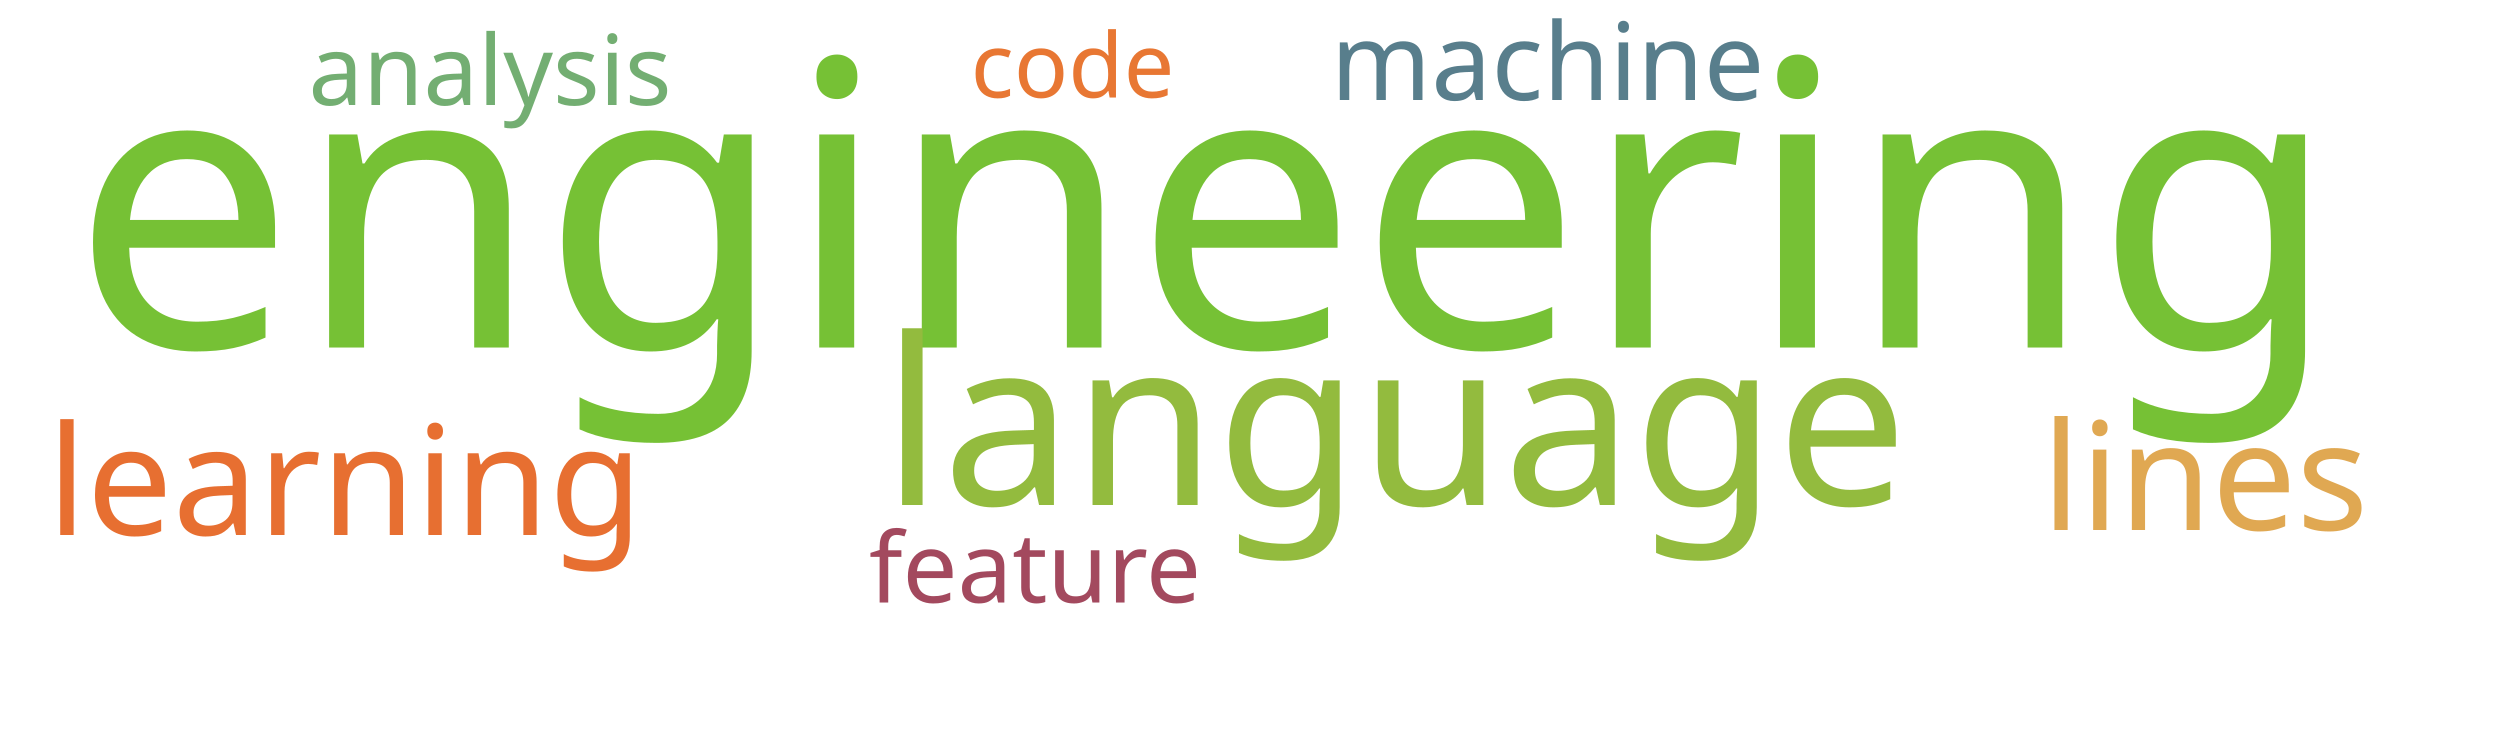
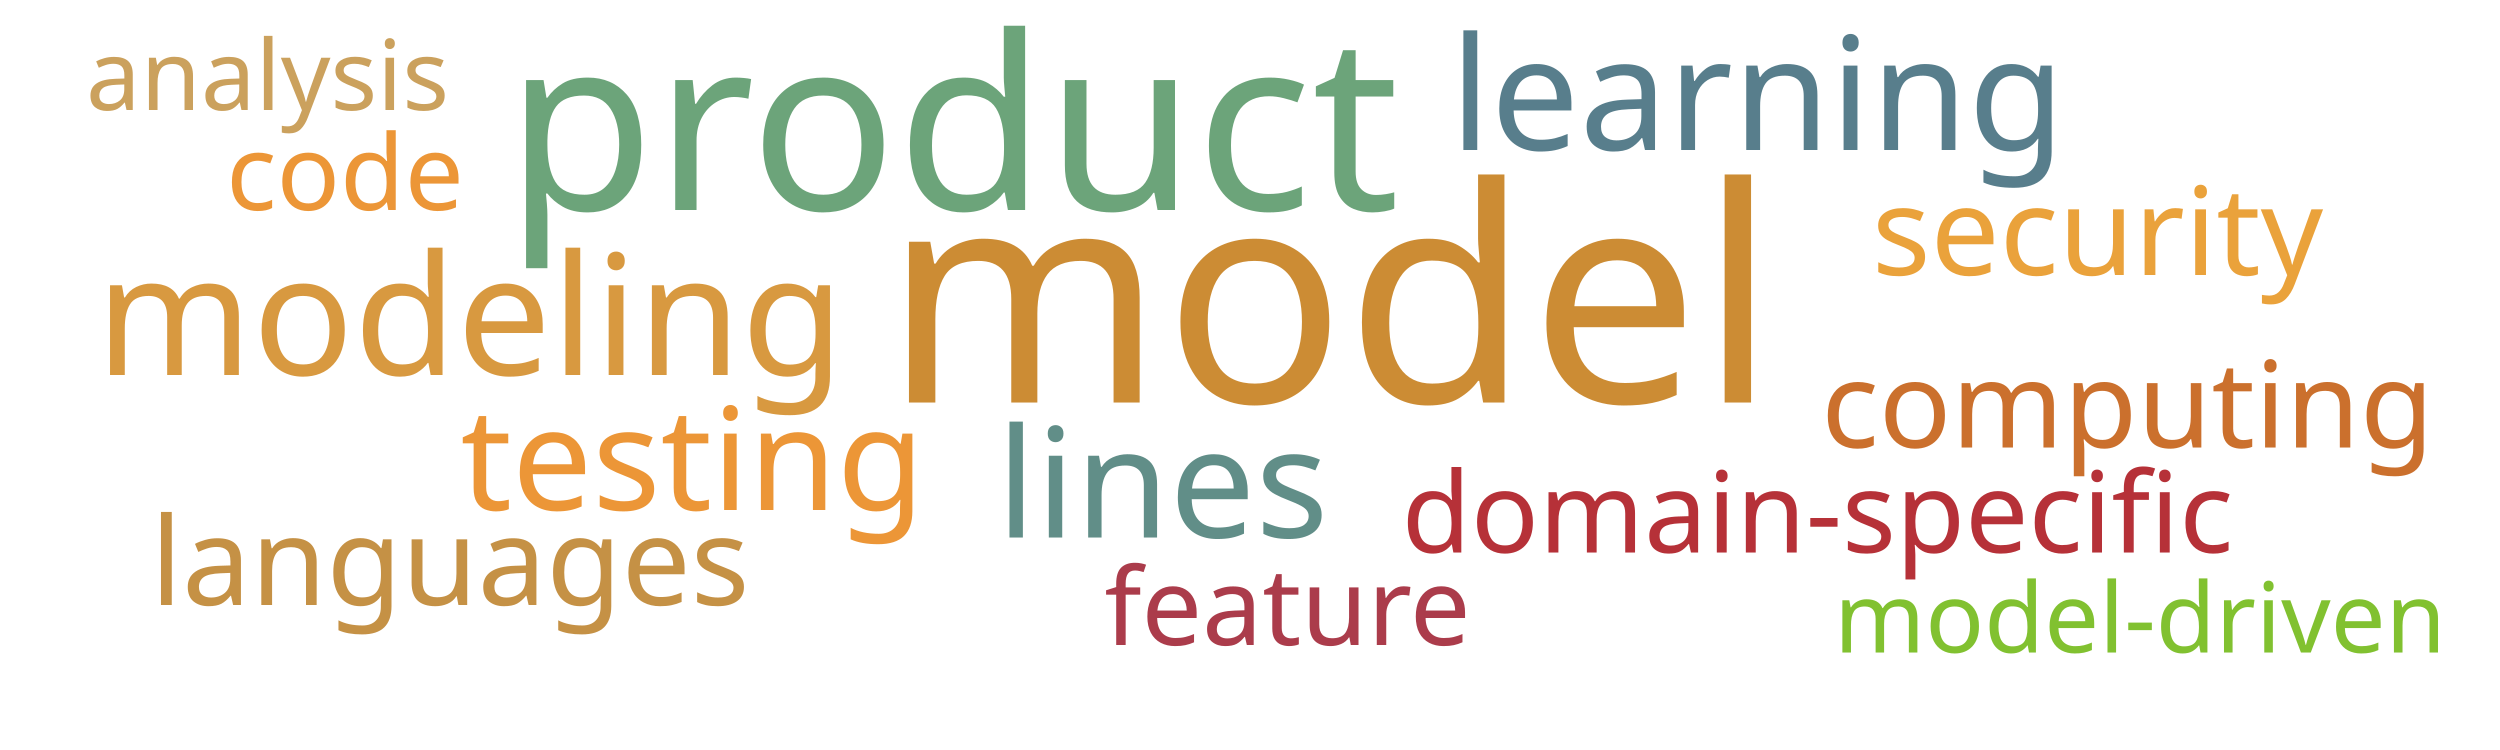
<svg xmlns="http://www.w3.org/2000/svg" width="1000" height="300">
  <g transform="translate(500, 150)">
-     <text text-anchor="middle" style="font-family: Impact; font-size: 159px; fill: #76c135" transform="translate(-18,-11)rotate(0)">engineering</text>
-     <text text-anchor="middle" style="font-family: Impact; font-size: 93px; fill: #93bb3e" transform="translate(58,52)rotate(0)">language</text>
-     <text text-anchor="middle" style="font-family: Impact; font-size: 61px; fill: #e76f31" transform="translate(-362,64)rotate(0)">learning</text>
-     <text text-anchor="middle" style="font-family: Impact; font-size: 60px; fill: #e0a852" transform="translate(382,62)rotate(0)">lines</text>
-     <text text-anchor="middle" style="font-family: Impact; font-size: 43px; fill: #587e8c" transform="translate(119,-110)rotate(0)">machine</text>
-     <text text-anchor="middle" style="font-family: Impact; font-size: 39px; fill: #a3495e" transform="translate(-86,91)rotate(0)">feature</text>
-     <text text-anchor="middle" style="font-family: Impact; font-size: 39px; fill: #73ae72" transform="translate(-304,-108)rotate(0)">analysis</text>
-     <text text-anchor="middle" style="font-family: Impact; font-size: 36px; fill: #e87733" transform="translate(-71,-111)rotate(0)">code</text>
+     <text text-anchor="middle" style="font-family: Impact; font-size: 120px; fill: #cc8c34" transform="translate(32,11)rotate(0)">model</text>
+     <text text-anchor="middle" style="font-family: Impact; font-size: 97px; fill: #6ca47a" transform="translate(-119,-66)rotate(0)">product</text>
+     <text text-anchor="middle" style="font-family: Impact; font-size: 67px; fill: #d89940" transform="translate(-312,0)rotate(0)">modeling</text>
+     <text text-anchor="middle" style="font-family: Impact; font-size: 63px; fill: #587e8c" transform="translate(203,-90)rotate(0)">learning</text>
+     <text text-anchor="middle" style="font-family: Impact; font-size: 61px; fill: #618e88" transform="translate(-35,65)rotate(0)">lines</text>
+     <text text-anchor="middle" style="font-family: Impact; font-size: 57px; fill: #ec9637" transform="translate(-223,54)rotate(0)">testing</text>
+     <text text-anchor="middle" style="font-family: Impact; font-size: 49px; fill: #c59145" transform="translate(-320,92)rotate(0)">languages</text>
+     <text text-anchor="middle" style="font-family: Impact; font-size: 49px; fill: #eaa23b" transform="translate(339,-40)rotate(0)">security</text>
+     <text text-anchor="middle" style="font-family: Impact; font-size: 48px; fill: #cb702d" transform="translate(351,29)rotate(0)">computing</text>
+     <text text-anchor="middle" style="font-family: Impact; font-size: 45px; fill: #b63138" transform="translate(227,71)rotate(0)">domain-specific</text>
+     <text text-anchor="middle" style="font-family: Impact; font-size: 43px; fill: #ab3c4b" transform="translate(15,108)rotate(0)">feature</text>
+     <text text-anchor="middle" style="font-family: Impact; font-size: 42px; fill: #ec9637" transform="translate(-362,-66)rotate(0)">code</text>
+     <text text-anchor="middle" style="font-family: Impact; font-size: 39px; fill: #81c130" transform="translate(356,111)rotate(0)">model-driven</text>
+     <text text-anchor="middle" style="font-family: Impact; font-size: 39px; fill: #cba15d" transform="translate(-393,-106)rotate(0)">analysis</text>
  </g>
</svg>
